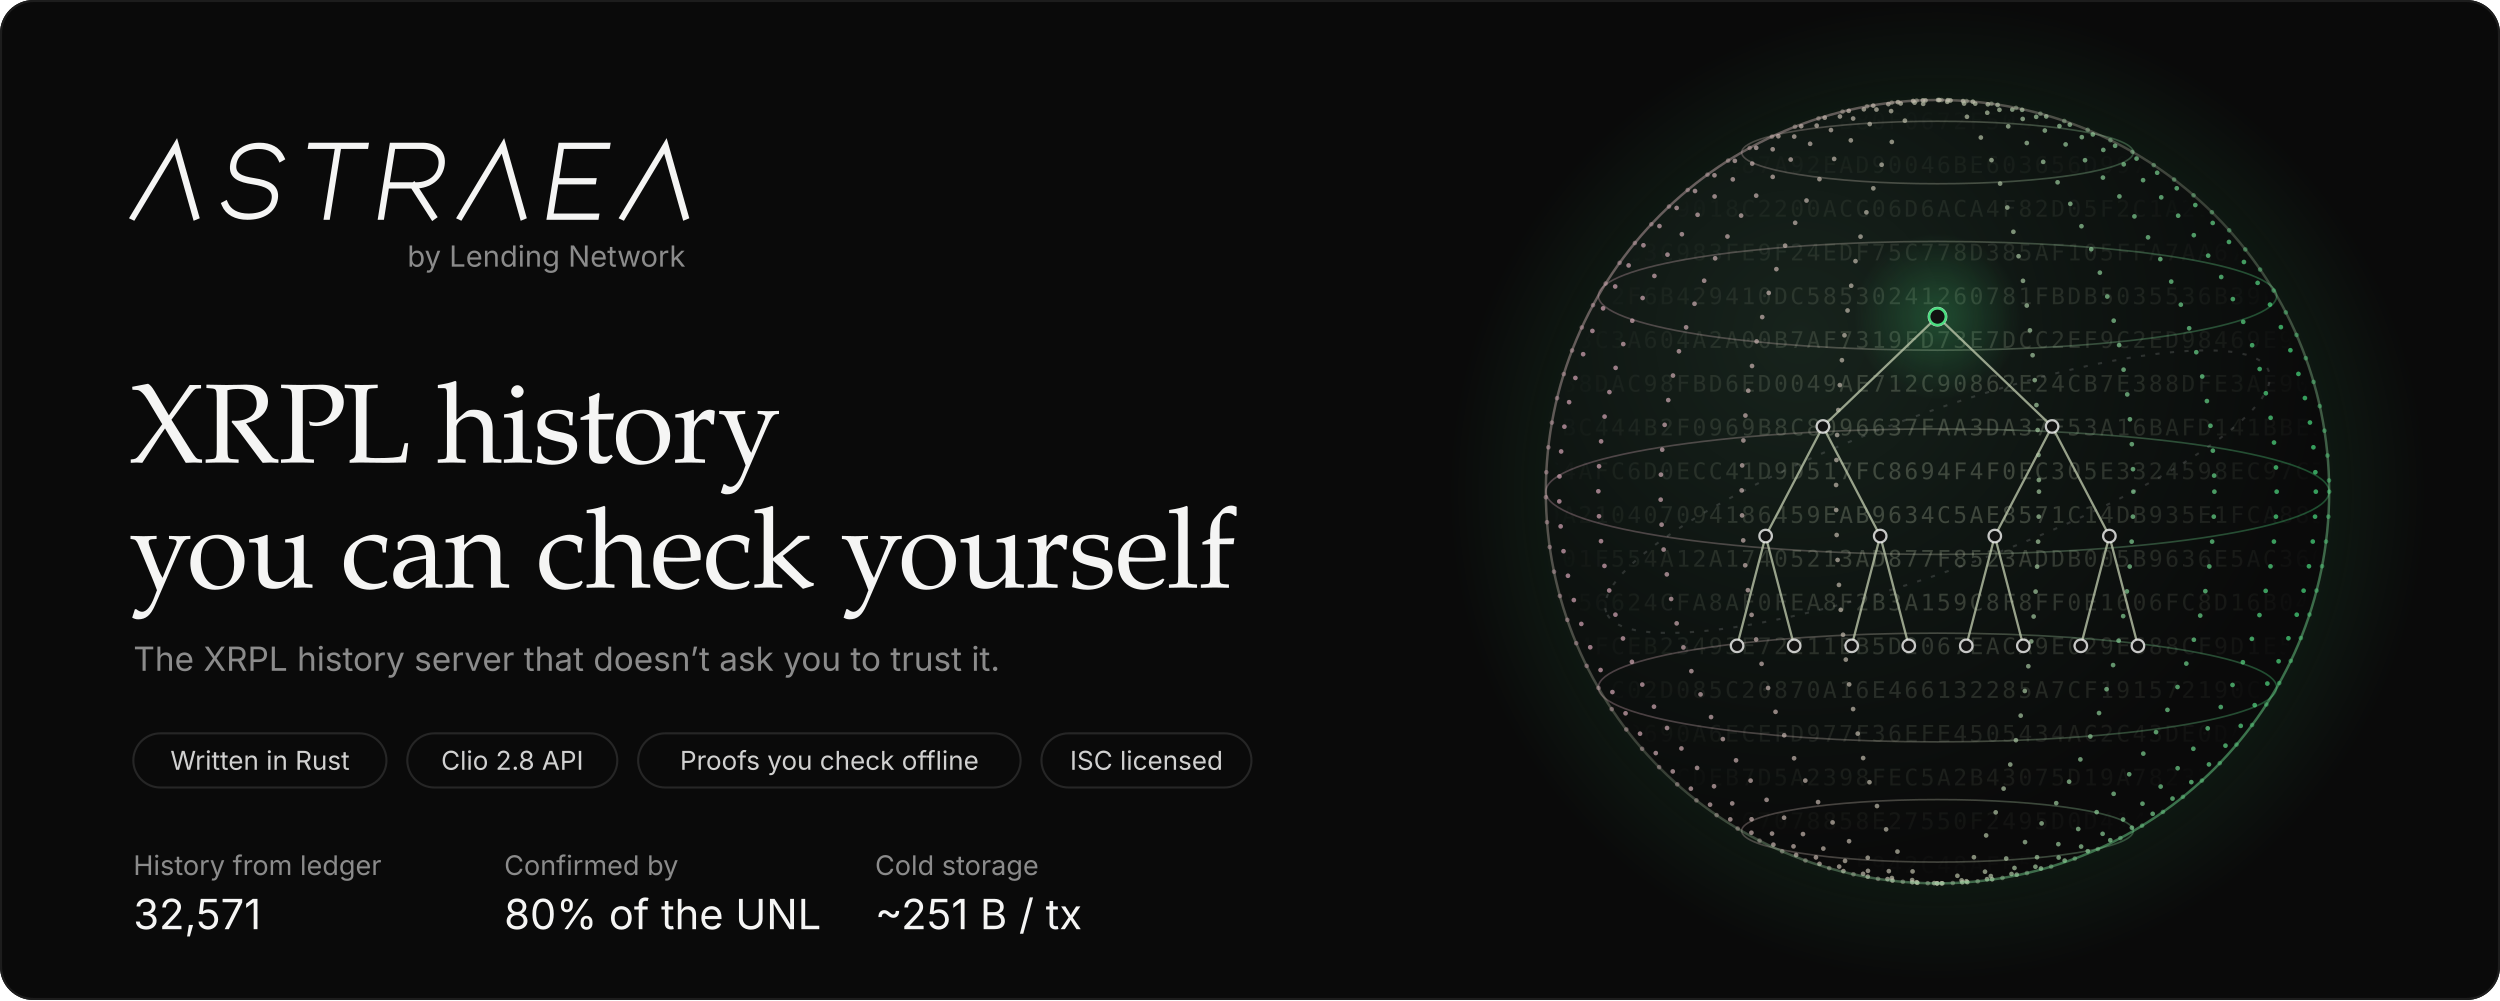
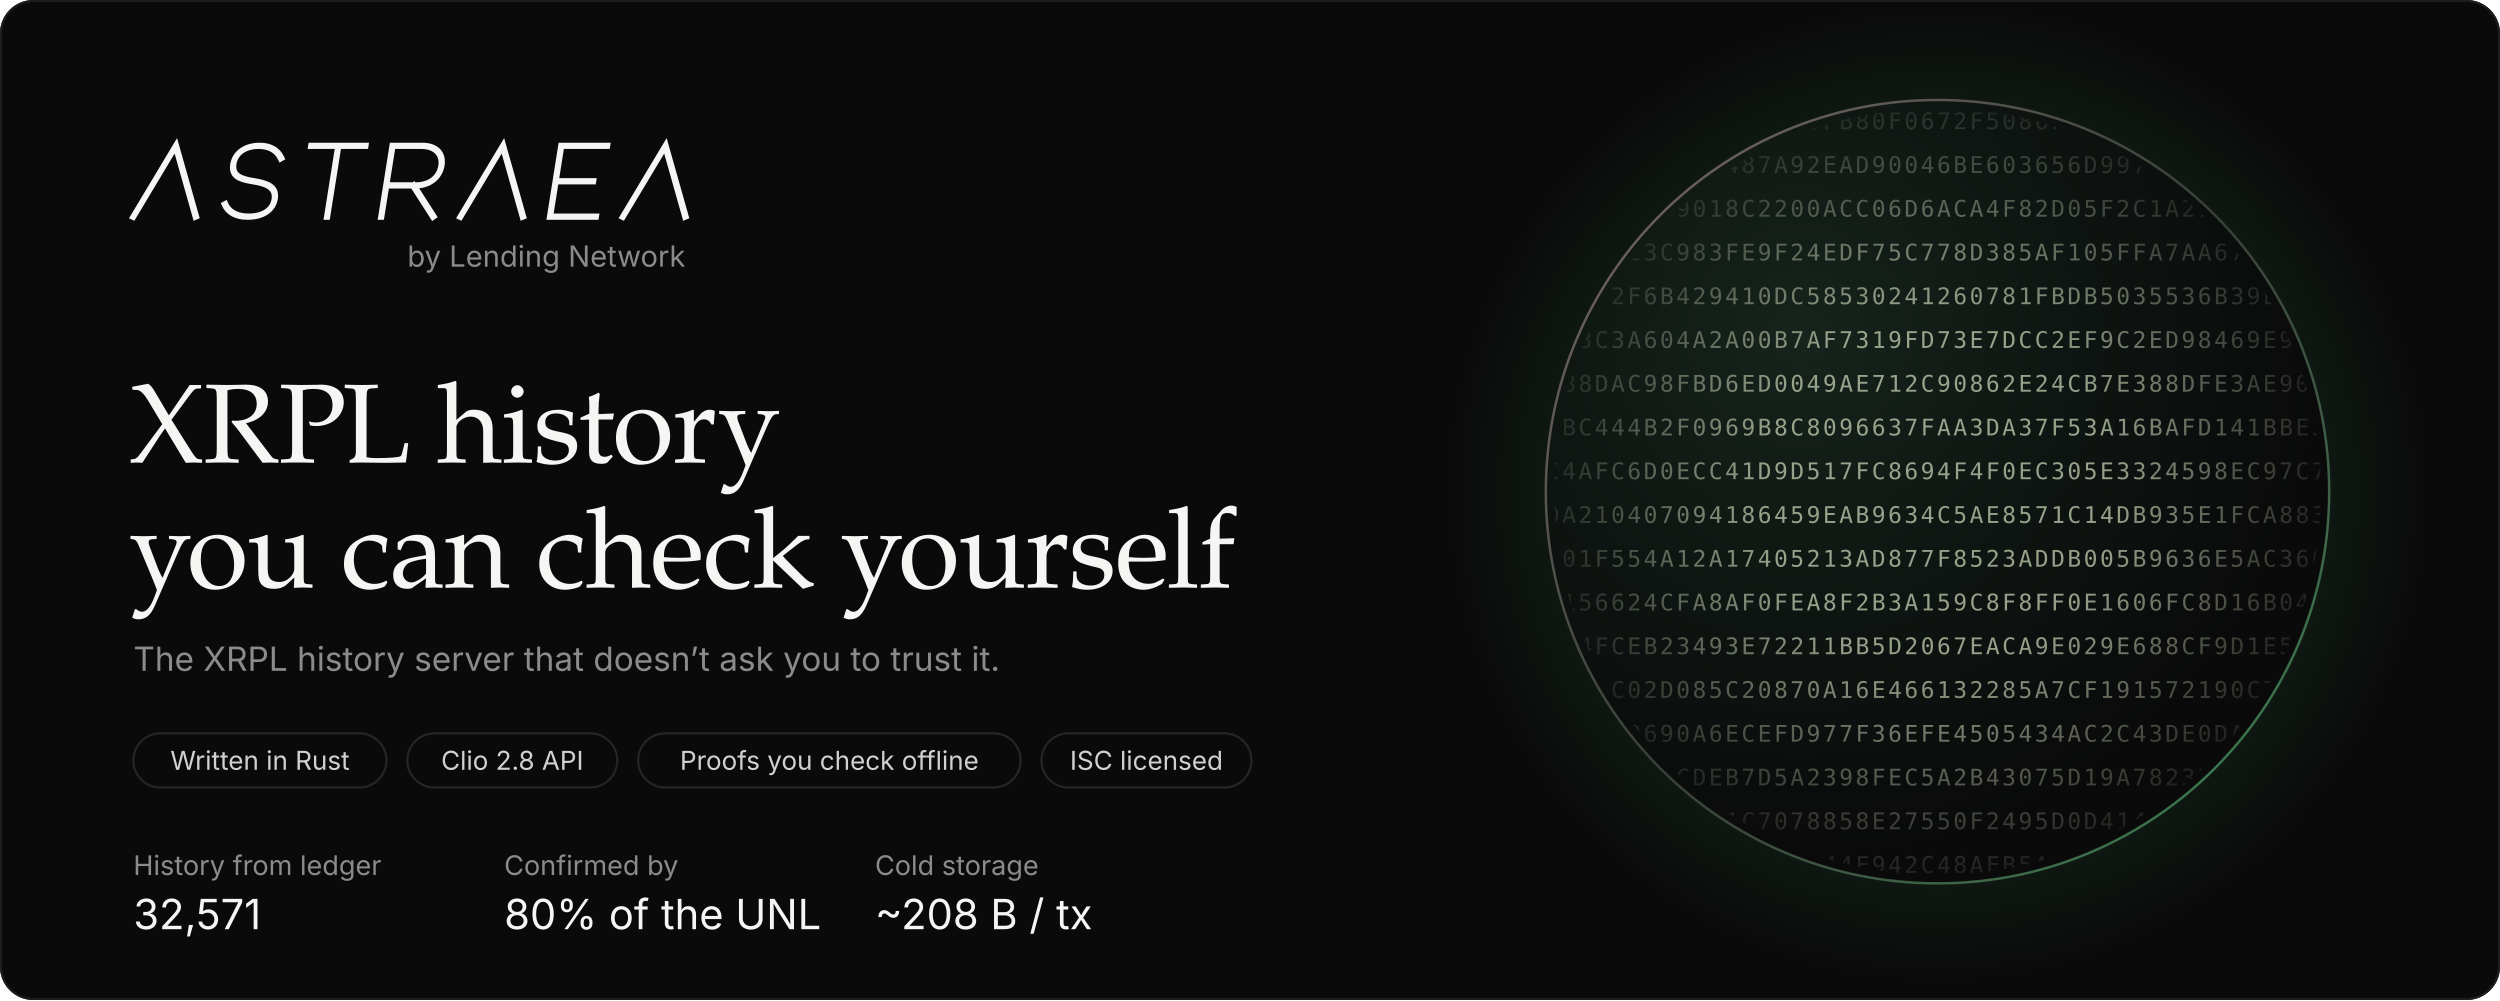
<svg xmlns="http://www.w3.org/2000/svg" viewBox="0 0 1200 480" width="1200" height="480" role="img" aria-labelledby="t d">
  <style>
    .serif { font-family: 'Tiempos Headline','Iowan Old Style','Palatino Linotype',Palatino,Georgia,'Times New Roman',serif; }
    .sans { font-family: Inter,-apple-system,BlinkMacSystemFont,'Segoe UI',Helvetica,Arial,sans-serif; }
    .mono { font-family: ui-monospace,'SF Mono',SFMono-Regular,Menlo,Consolas,monospace; }
    @media (prefers-reduced-motion: reduce) { .m { animation: none !important; } }

-     .grid { fill: none; stroke: url(#globe); stroke-width: .8; opacity: .32; }
-     .dots { stroke-width: 2.2; stroke-linecap: round; stroke-dasharray: 0 12; opacity: .45; animation: crawl 4s linear infinite; }
-     @keyframes crawl { to { stroke-dashoffset: -24; } }
    .hash { font-size: 11px; letter-spacing: 1.2px; fill: #b9c4a8; }
-     .edge { stroke: #b9c4a8; stroke-width: 1.1; opacity: .8; }
  </style>
  <defs>
-     <linearGradient id="globe" gradientUnits="userSpaceOnUse" x1="742" y1="0" x2="1118" y2="0">
-       <stop offset=".05" stop-color="#d8a7b8" />
-       <stop offset=".55" stop-color="#b9c4a8" />
-       <stop offset=".95" stop-color="#4ade80" />
-     </linearGradient>
    <radialGradient id="body" cx="864.2" cy="160.8" r="253.8" gradientUnits="userSpaceOnUse">
      <stop offset="0" stop-color="#17231c" />
      <stop offset=".55" stop-color="#0e1411" />
      <stop offset="1" stop-color="#0a0a0a" />
    </radialGradient>
    <radialGradient id="halo" cx="930" cy="236" r="235.0" gradientUnits="userSpaceOnUse">
      <stop offset=".78" stop-color="#4ade80" stop-opacity=".07" />
      <stop offset="1" stop-color="#4ade80" stop-opacity="0" />
    </radialGradient>
-     <radialGradient id="core" cx="930" cy="152" r="40" gradientUnits="userSpaceOnUse">
-       <stop offset="0" stop-color="#4ade80" stop-opacity=".25" />
-       <stop offset="1" stop-color="#4ade80" stop-opacity="0" />
-     </radialGradient>
    <radialGradient id="fadeHash" cx="930" cy="236" r="188" gradientUnits="userSpaceOnUse">
-       <stop offset=".2" stop-color="#fff" stop-opacity=".55" />
-       <stop offset="1" stop-color="#fff" stop-opacity="0" />
+       <stop offset=".45" stop-color="#fff" stop-opacity="1" />
+       <stop offset="1" stop-color="#fff" stop-opacity=".12" />
    </radialGradient>
    <mask id="inside">
      <circle cx="930" cy="236" r="184" fill="url(#fadeHash)" />
    </mask>
    <linearGradient id="rim" x1="0" y1="0" x2="1" y2="1">
      <stop offset="0" stop-color="#d8a7b8" stop-opacity=".55" />
      <stop offset=".5" stop-color="#b9c4a8" stop-opacity=".25" />
      <stop offset="1" stop-color="#4ade80" stop-opacity=".6" />
    </linearGradient>
  </defs>
  <rect width="1200" height="480" rx="16" fill="#0a0a0a" />
  <rect x=".5" y=".5" width="1199" height="479" rx="15.5" fill="none" stroke="#1d1d1d" />
  <circle cx="930" cy="236" r="235" fill="url(#halo)" />
  <circle cx="930" cy="236" r="188" fill="url(#body)" />
-   <g mask="url(#inside)" opacity=".5">
+   <g mask="url(#inside)" opacity=".8">
    <g>
      <text x="742" y="62" class="mono hash">FBD07C968B3C19256FB80F0672F5086F401029646B7EEC4505C2CFA0A5CF967E</text>
      <text x="742" y="83" class="mono hash">7FCB952D408487A92EAD90046BE603656D9978B6D45EAE04324654F805AABF63</text>
      <text x="742" y="104" class="mono hash">056C475E9018C2200ACC06D6ACA4F82D05F2C1A21B85A129BC9D3CE363022A91</text>
      <text x="742" y="125" class="mono hash">56CD0C3C983FE9F24EDF75C778D385AF105FFA7AA676A942E60274752C91D66C</text>
      <text x="742" y="146" class="mono hash">0FAF2F6B429410DC58530241260781FBDB5035536B39E633E99430309A422BF5</text>
      <text x="742" y="167" class="mono hash">913C3A604A2A00B7AF7319FD73E7DCC2EF9C2ED98469E91FE7441D4AE31B39ED</text>
      <text x="742" y="188" class="mono hash">A88DAC98FBD6ED0049AE712C90862E24CB7E388DFE3AE904292C615D60282678</text>
      <text x="742" y="209" class="mono hash">7BC444B2F0969B8C8096637FAA3DA37F53A16BAFD141BBE3C932AB4AF152BF8B</text>
      <text x="742" y="230" class="mono hash">C4AFC6D0ECC41D9D517FC8694F4F0EC305E3324598EC97C7D47E14F1BE265B56</text>
      <text x="742" y="251" class="mono hash">DA210407094186459EAB9634C5AE8571C14DB935E1FCA883B7CC1FDCD4F72E80</text>
      <text x="742" y="272" class="mono hash">001F554A12A17405213AD877F8523ADDB005B9636E5AC3607FA30A4EF565EAF6</text>
      <text x="742" y="293" class="mono hash">8156624CFA8AF0FEA8F2B3A159C8F8FF0E1606FC8D16B0493AD47395C31AF8D3</text>
      <text x="742" y="314" class="mono hash">ED4FCEB23493E72211BB5D2067EACA9E029E688CF9D1E56C424E995AD6FAE8F4</text>
      <text x="742" y="335" class="mono hash">DC02C02D085C20870A16E466132285A7CF191572190C7D8C3A58A09BED25BC17</text>
      <text x="742" y="356" class="mono hash">558FE2690A6ECEFD977F36EFE4505434AC2C43DE0DAB47841B482A6B03101DB4</text>
      <text x="742" y="377" class="mono hash">42A6C6EBCDEB7D5A2398FEC5A2B43075D19A7823B4F3F0AB0E6CA9F50F955B68</text>
      <text x="742" y="398" class="mono hash">048C21D09D61C7078858E27550F2495D0D414D0A7460EAC80C58F2A946B66D18</text>
      <text x="742" y="419" class="mono hash">F6C783202EF3A71C044F942C48AFB5A0671A14375E521E022382FF030736E473</text>
      <text x="742" y="440" class="mono hash">237507D8958959BB2BADAE54857216EA9EBE8BC4D8039F43AE5B37B160C3C573</text>
      <text x="742" y="461" class="mono hash">5A66B53DF28C886C0B71503802FB5013DDDFD5D49BD99EADC8D6A9D2E46D7E70</text>
      <text x="742" y="482" class="mono hash">01841B9E5D2C111F183B73E7C423FCC8756807B0675AC6FBCCA5217F9861D20C</text>
      <text x="742" y="503" class="mono hash">01D0C12E2BF47501BABC135BAB4C534ABCFED25E6AE43631EB434375AD42032B</text>
      <text x="742" y="524" class="mono hash">F992AB35DFC62B4D02BA7E90A312B13F580BB8E938F05443B8A39B55D3A1CB11</text>
      <text x="742" y="545" class="mono hash">6C7E6C6737695C045974BD6720936B36C8F15505DD98F0420AB6CD5FDDECFF2D</text>
      <text x="742" y="566" class="mono hash">FBD07C968B3C19256FB80F0672F5086F401029646B7EEC4505C2CFA0A5CF967E</text>
      <text x="742" y="587" class="mono hash">7FCB952D408487A92EAD90046BE603656D9978B6D45EAE04324654F805AABF63</text>
      <text x="742" y="608" class="mono hash">056C475E9018C2200ACC06D6ACA4F82D05F2C1A21B85A129BC9D3CE363022A91</text>
      <text x="742" y="629" class="mono hash">56CD0C3C983FE9F24EDF75C778D385AF105FFA7AA676A942E60274752C91D66C</text>
      <text x="742" y="650" class="mono hash">0FAF2F6B429410DC58530241260781FBDB5035536B39E633E99430309A422BF5</text>
      <text x="742" y="671" class="mono hash">913C3A604A2A00B7AF7319FD73E7DCC2EF9C2ED98469E91FE7441D4AE31B39ED</text>
      <text x="742" y="692" class="mono hash">A88DAC98FBD6ED0049AE712C90862E24CB7E388DFE3AE904292C615D60282678</text>
      <text x="742" y="713" class="mono hash">7BC444B2F0969B8C8096637FAA3DA37F53A16BAFD141BBE3C932AB4AF152BF8B</text>
      <text x="742" y="734" class="mono hash">C4AFC6D0ECC41D9D517FC8694F4F0EC305E3324598EC97C7D47E14F1BE265B56</text>
      <text x="742" y="755" class="mono hash">DA210407094186459EAB9634C5AE8571C14DB935E1FCA883B7CC1FDCD4F72E80</text>
      <text x="742" y="776" class="mono hash">001F554A12A17405213AD877F8523ADDB005B9636E5AC3607FA30A4EF565EAF6</text>
      <text x="742" y="797" class="mono hash">8156624CFA8AF0FEA8F2B3A159C8F8FF0E1606FC8D16B0493AD47395C31AF8D3</text>
      <text x="742" y="818" class="mono hash">ED4FCEB23493E72211BB5D2067EACA9E029E688CF9D1E56C424E995AD6FAE8F4</text>
      <text x="742" y="839" class="mono hash">DC02C02D085C20870A16E466132285A7CF191572190C7D8C3A58A09BED25BC17</text>
      <text x="742" y="860" class="mono hash">558FE2690A6ECEFD977F36EFE4505434AC2C43DE0DAB47841B482A6B03101DB4</text>
      <text x="742" y="881" class="mono hash">42A6C6EBCDEB7D5A2398FEC5A2B43075D19A7823B4F3F0AB0E6CA9F50F955B68</text>
      <text x="742" y="902" class="mono hash">048C21D09D61C7078858E27550F2495D0D414D0A7460EAC80C58F2A946B66D18</text>
      <text x="742" y="923" class="mono hash">F6C783202EF3A71C044F942C48AFB5A0671A14375E521E022382FF030736E473</text>
      <text x="742" y="944" class="mono hash">237507D8958959BB2BADAE54857216EA9EBE8BC4D8039F43AE5B37B160C3C573</text>
      <text x="742" y="965" class="mono hash">5A66B53DF28C886C0B71503802FB5013DDDFD5D49BD99EADC8D6A9D2E46D7E70</text>
      <text x="742" y="986" class="mono hash">01841B9E5D2C111F183B73E7C423FCC8756807B0675AC6FBCCA5217F9861D20C</text>
      <text x="742" y="1007" class="mono hash">01D0C12E2BF47501BABC135BAB4C534ABCFED25E6AE43631EB434375AD42032B</text>
      <text x="742" y="1028" class="mono hash">F992AB35DFC62B4D02BA7E90A312B13F580BB8E938F05443B8A39B55D3A1CB11</text>
      <text x="742" y="1049" class="mono hash">6C7E6C6737695C045974BD6720936B36C8F15505DD98F0420AB6CD5FDDECFF2D</text>
      <animateTransform attributeName="transform" type="translate" from="0 0" to="0 -504" dur="60s" repeatCount="indefinite" />
    </g>
  </g>
-   <g>
-     <ellipse cx="930" cy="73.2" rx="94" ry="15" class="grid" />
-     <ellipse cx="930" cy="142" rx="162.8" ry="26.1" class="grid" />
-     <ellipse cx="930" cy="236" rx="188" ry="30.1" class="grid" />
-     <ellipse cx="930" cy="330" rx="162.8" ry="26.1" class="grid" />
-     <ellipse cx="930" cy="398.8" rx="94" ry="15" class="grid" />
-     <ellipse cx="930" cy="236" rx="188" ry="188" class="grid dots m">
-       <animate attributeName="rx" values="188;186.4;181.6;173.7;162.8;149.2;132.9;114.4;94;71.9;48.7;24.5;0;24.5;48.7;71.9;94;114.4;132.9;149.2;162.8;173.7;181.6;186.4;188" dur="40s" begin="0s" repeatCount="indefinite" />
-     </ellipse>
-     <ellipse cx="930" cy="236" rx="181.6" ry="188" class="grid dots m">
-       <animate attributeName="rx" values="188;186.4;181.6;173.7;162.8;149.2;132.9;114.4;94;71.9;48.7;24.5;0;24.5;48.7;71.9;94;114.4;132.9;149.2;162.8;173.7;181.6;186.4;188" dur="40s" begin="-3.3s" repeatCount="indefinite" />
-     </ellipse>
-     <ellipse cx="930" cy="236" rx="162.8" ry="188" class="grid dots m">
-       <animate attributeName="rx" values="188;186.4;181.6;173.7;162.8;149.2;132.9;114.4;94;71.9;48.7;24.5;0;24.5;48.7;71.9;94;114.4;132.9;149.2;162.8;173.7;181.6;186.4;188" dur="40s" begin="-6.7s" repeatCount="indefinite" />
-     </ellipse>
-     <ellipse cx="930" cy="236" rx="132.9" ry="188" class="grid dots m">
-       <animate attributeName="rx" values="188;186.4;181.6;173.7;162.8;149.2;132.9;114.4;94;71.9;48.7;24.5;0;24.5;48.7;71.9;94;114.4;132.9;149.2;162.8;173.7;181.6;186.4;188" dur="40s" begin="-10s" repeatCount="indefinite" />
-     </ellipse>
-     <ellipse cx="930" cy="236" rx="94" ry="188" class="grid dots m">
-       <animate attributeName="rx" values="188;186.4;181.6;173.7;162.8;149.2;132.9;114.4;94;71.9;48.7;24.5;0;24.5;48.7;71.9;94;114.4;132.9;149.2;162.8;173.7;181.6;186.4;188" dur="40s" begin="-13.3s" repeatCount="indefinite" />
-     </ellipse>
-     <ellipse cx="930" cy="236" rx="48.7" ry="188" class="grid dots m">
-       <animate attributeName="rx" values="188;186.4;181.6;173.7;162.8;149.2;132.9;114.4;94;71.9;48.7;24.5;0;24.5;48.7;71.9;94;114.4;132.9;149.2;162.8;173.7;181.6;186.4;188" dur="40s" begin="-16.7s" repeatCount="indefinite" />
-     </ellipse>
-     <ellipse cx="930" cy="236" rx="0" ry="188" class="grid dots m">
-       <animate attributeName="rx" values="188;186.4;181.6;173.7;162.8;149.2;132.9;114.4;94;71.9;48.7;24.5;0;24.5;48.7;71.9;94;114.4;132.9;149.2;162.8;173.7;181.6;186.4;188" dur="40s" begin="-20s" repeatCount="indefinite" />
-     </ellipse>
-     <ellipse cx="930" cy="236" rx="48.7" ry="188" class="grid dots m">
-       <animate attributeName="rx" values="188;186.4;181.6;173.7;162.8;149.2;132.9;114.4;94;71.9;48.7;24.5;0;24.5;48.7;71.9;94;114.4;132.9;149.2;162.8;173.7;181.6;186.4;188" dur="40s" begin="-23.3s" repeatCount="indefinite" />
-     </ellipse>
-     <ellipse cx="930" cy="236" rx="94" ry="188" class="grid dots m">
-       <animate attributeName="rx" values="188;186.4;181.6;173.7;162.8;149.2;132.9;114.4;94;71.9;48.7;24.5;0;24.5;48.7;71.9;94;114.4;132.9;149.2;162.8;173.7;181.6;186.4;188" dur="40s" begin="-26.7s" repeatCount="indefinite" />
-     </ellipse>
-     <ellipse cx="930" cy="236" rx="132.9" ry="188" class="grid dots m">
-       <animate attributeName="rx" values="188;186.4;181.6;173.7;162.8;149.2;132.9;114.4;94;71.9;48.7;24.5;0;24.5;48.7;71.9;94;114.4;132.9;149.2;162.8;173.7;181.6;186.4;188" dur="40s" begin="-30s" repeatCount="indefinite" />
-     </ellipse>
-     <ellipse cx="930" cy="236" rx="162.8" ry="188" class="grid dots m">
-       <animate attributeName="rx" values="188;186.4;181.6;173.7;162.8;149.2;132.9;114.4;94;71.9;48.7;24.5;0;24.5;48.7;71.9;94;114.4;132.9;149.2;162.8;173.7;181.6;186.4;188" dur="40s" begin="-33.3s" repeatCount="indefinite" />
-     </ellipse>
-     <ellipse cx="930" cy="236" rx="181.6" ry="188" class="grid dots m">
-       <animate attributeName="rx" values="188;186.4;181.6;173.7;162.8;149.2;132.9;114.4;94;71.9;48.7;24.5;0;24.5;48.7;71.9;94;114.4;132.9;149.2;162.8;173.7;181.6;186.4;188" dur="40s" begin="-36.7s" repeatCount="indefinite" />
-     </ellipse>
-   </g>
-   <path d="M760.8 236 A169.2 37.6 0 1 1 1099.2 236 A169.2 37.6 0 1 1 760.8 236" transform="rotate(-20 930 236)" fill="none" stroke="#f5f5f4" stroke-opacity=".14" stroke-dasharray="2 5" />
-   <circle cx="930" cy="152" r="40" fill="url(#core)" />
-   <g>
-     <path d="M833.8 310 L847.5 257.3" class="edge" />
-     <path d="M861.2 310 L847.5 257.3" class="edge" />
-     <path d="M888.8 310 L902.5 257.3" class="edge" />
-     <path d="M916.2 310 L902.5 257.3" class="edge" />
-     <path d="M943.8 310 L957.5 257.3" class="edge" />
-     <path d="M971.2 310 L957.5 257.3" class="edge" />
-     <path d="M998.8 310 L1012.5 257.3" class="edge" />
-     <path d="M1026.2 310 L1012.5 257.3" class="edge" />
-     <path d="M847.5 257.3 L875 204.7" class="edge" />
-     <path d="M902.5 257.3 L875 204.7" class="edge" />
-     <path d="M957.5 257.3 L985 204.7" class="edge" />
-     <path d="M1012.5 257.3 L985 204.7" class="edge" />
-     <path d="M875 204.7 L930 152" class="edge" />
-     <path d="M985 204.7 L930 152" class="edge" />
-     <circle cx="833.8" cy="310" r="3" fill="#111111" stroke="#f5f5f4" stroke-opacity=".8" stroke-width="1.1" />
-     <circle cx="861.2" cy="310" r="3" fill="#111111" stroke="#f5f5f4" stroke-opacity=".8" stroke-width="1.1" />
-     <circle cx="888.8" cy="310" r="3" fill="#111111" stroke="#f5f5f4" stroke-opacity=".8" stroke-width="1.1" />
-     <circle cx="916.2" cy="310" r="3" fill="#111111" stroke="#f5f5f4" stroke-opacity=".8" stroke-width="1.1" />
-     <circle cx="943.8" cy="310" r="3" fill="#111111" stroke="#f5f5f4" stroke-opacity=".8" stroke-width="1.1" />
-     <circle cx="971.2" cy="310" r="3" fill="#111111" stroke="#f5f5f4" stroke-opacity=".8" stroke-width="1.1" />
-     <circle cx="998.8" cy="310" r="3" fill="#111111" stroke="#f5f5f4" stroke-opacity=".8" stroke-width="1.1" />
-     <circle cx="1026.2" cy="310" r="3" fill="#111111" stroke="#f5f5f4" stroke-opacity=".8" stroke-width="1.1" />
-     <circle cx="847.5" cy="257.3" r="3" fill="#111111" stroke="#f5f5f4" stroke-opacity=".8" stroke-width="1.1" />
-     <circle cx="902.5" cy="257.3" r="3" fill="#111111" stroke="#f5f5f4" stroke-opacity=".8" stroke-width="1.1" />
-     <circle cx="957.5" cy="257.3" r="3" fill="#111111" stroke="#f5f5f4" stroke-opacity=".8" stroke-width="1.1" />
-     <circle cx="1012.5" cy="257.3" r="3" fill="#111111" stroke="#f5f5f4" stroke-opacity=".8" stroke-width="1.1" />
-     <circle cx="875" cy="204.7" r="3" fill="#111111" stroke="#f5f5f4" stroke-opacity=".8" stroke-width="1.1" />
-     <circle cx="985" cy="204.7" r="3" fill="#111111" stroke="#f5f5f4" stroke-opacity=".8" stroke-width="1.1" />
-     <circle cx="930" cy="152" r="4.2" fill="#111111" stroke="#f5f5f4" stroke-opacity=".8" stroke-width="1.1" />
-   </g>
-   <path d="M861.2 310 L847.5 257.3 L875 204.7 L930 152" fill="none" stroke="#facc15" stroke-width="1.6" opacity="0">
-     <animate attributeName="opacity" values="0;.9;.9;0;0" keyTimes="0;.04;.2;.25;1" dur="9.6s" begin="0s" repeatCount="indefinite" />
-   </path>
-   <circle r="3.2" fill="#facc15" opacity="0">
-     <animateMotion path="M861.2 310 L847.5 257.3 L875 204.7 L930 152" dur="9.6s" begin="0s" repeatCount="indefinite" calcMode="spline" keyPoints="0;1;1" keyTimes="0;.25;1" keySplines=".5 0 .3 1;0 0 1 1" />
-     <animate attributeName="opacity" values="0;1;1;0;0" keyTimes="0;.03;.22;.25;1" dur="9.6s" begin="0s" repeatCount="indefinite" />
-   </circle>
-   <path d="M998.8 310 L1012.5 257.3 L985 204.7 L930 152" fill="none" stroke="#d946ef" stroke-width="1.6" opacity="0">
-     <animate attributeName="opacity" values="0;.9;.9;0;0" keyTimes="0;.04;.2;.25;1" dur="9.6s" begin="2.4s" repeatCount="indefinite" />
-   </path>
-   <circle r="3.2" fill="#d946ef" opacity="0">
-     <animateMotion path="M998.8 310 L1012.5 257.3 L985 204.7 L930 152" dur="9.6s" begin="2.4s" repeatCount="indefinite" calcMode="spline" keyPoints="0;1;1" keyTimes="0;.25;1" keySplines=".5 0 .3 1;0 0 1 1" />
-     <animate attributeName="opacity" values="0;1;1;0;0" keyTimes="0;.03;.22;.25;1" dur="9.6s" begin="2.4s" repeatCount="indefinite" />
-   </circle>
-   <path d="M916.2 310 L902.5 257.3 L875 204.7 L930 152" fill="none" stroke="#3b82f6" stroke-width="1.6" opacity="0">
-     <animate attributeName="opacity" values="0;.9;.9;0;0" keyTimes="0;.04;.2;.25;1" dur="9.6s" begin="4.8s" repeatCount="indefinite" />
-   </path>
-   <circle r="3.2" fill="#3b82f6" opacity="0">
-     <animateMotion path="M916.2 310 L902.5 257.3 L875 204.7 L930 152" dur="9.6s" begin="4.8s" repeatCount="indefinite" calcMode="spline" keyPoints="0;1;1" keyTimes="0;.25;1" keySplines=".5 0 .3 1;0 0 1 1" />
-     <animate attributeName="opacity" values="0;1;1;0;0" keyTimes="0;.03;.22;.25;1" dur="9.6s" begin="4.8s" repeatCount="indefinite" />
-   </circle>
-   <path d="M943.8 310 L957.5 257.3 L985 204.7 L930 152" fill="none" stroke="#fb7185" stroke-width="1.6" opacity="0">
-     <animate attributeName="opacity" values="0;.9;.9;0;0" keyTimes="0;.04;.2;.25;1" dur="9.6s" begin="7.2s" repeatCount="indefinite" />
-   </path>
-   <circle r="3.2" fill="#fb7185" opacity="0">
-     <animateMotion path="M943.8 310 L957.5 257.3 L985 204.7 L930 152" dur="9.6s" begin="7.2s" repeatCount="indefinite" calcMode="spline" keyPoints="0;1;1" keyTimes="0;.25;1" keySplines=".5 0 .3 1;0 0 1 1" />
-     <animate attributeName="opacity" values="0;1;1;0;0" keyTimes="0;.03;.22;.25;1" dur="9.6s" begin="7.2s" repeatCount="indefinite" />
-   </circle>
-   <circle cx="930" cy="152" r="4" fill="none" stroke="#4ade80" stroke-width="1.2">
-     <animate attributeName="r" values="4;22" dur="2.4s" begin="2.4s" repeatCount="indefinite" />
-     <animate attributeName="opacity" values=".9;0" dur="2.4s" begin="2.4s" repeatCount="indefinite" />
-   </circle>
-   <g transform="rotate(-20 930 236)">
-     <g>
-       <rect x="-6.5" y="-6.5" width="13" height="13" rx="2.5" fill="#111111" stroke="#f5f5f4" stroke-opacity=".6" stroke-width="1" />
-       <rect x="-2.5" y="-2.5" width="5" height="5" rx="1" fill="#22c55e" />
-       <animateMotion path="M760.8 236 A169.2 37.6 0 1 1 1099.2 236 A169.2 37.6 0 1 1 760.8 236" dur="28s" begin="0s" repeatCount="indefinite" />
-     </g>
-     <g>
-       <rect x="-6.5" y="-6.5" width="13" height="13" rx="2.5" fill="#111111" stroke="#f5f5f4" stroke-opacity=".6" stroke-width="1" />
-       <rect x="-2.5" y="-2.5" width="5" height="5" rx="1" fill="#facc15" />
-       <animateMotion path="M760.8 236 A169.2 37.6 0 1 1 1099.2 236 A169.2 37.6 0 1 1 760.8 236" dur="28s" begin="-3.5s" repeatCount="indefinite" />
-     </g>
-     <g>
-       <rect x="-6.5" y="-6.5" width="13" height="13" rx="2.5" fill="#111111" stroke="#f5f5f4" stroke-opacity=".6" stroke-width="1" />
-       <rect x="-2.5" y="-2.5" width="5" height="5" rx="1" fill="#3b82f6" />
-       <animateMotion path="M760.8 236 A169.2 37.6 0 1 1 1099.2 236 A169.2 37.6 0 1 1 760.8 236" dur="28s" begin="-7s" repeatCount="indefinite" />
-     </g>
-     <g>
-       <rect x="-6.5" y="-6.5" width="13" height="13" rx="2.5" fill="#111111" stroke="#f5f5f4" stroke-opacity=".6" stroke-width="1" />
-       <rect x="-2.5" y="-2.5" width="5" height="5" rx="1" fill="#d946ef" />
-       <animateMotion path="M760.8 236 A169.2 37.6 0 1 1 1099.2 236 A169.2 37.6 0 1 1 760.8 236" dur="28s" begin="-10.5s" repeatCount="indefinite" />
-     </g>
-     <g>
-       <rect x="-6.5" y="-6.5" width="13" height="13" rx="2.5" fill="#111111" stroke="#f5f5f4" stroke-opacity=".6" stroke-width="1" />
-       <rect x="-2.5" y="-2.5" width="5" height="5" rx="1" fill="#fb7185" />
-       <animateMotion path="M760.8 236 A169.2 37.6 0 1 1 1099.2 236 A169.2 37.6 0 1 1 760.8 236" dur="28s" begin="-14s" repeatCount="indefinite" />
-     </g>
-     <g>
-       <rect x="-6.5" y="-6.5" width="13" height="13" rx="2.5" fill="#111111" stroke="#f5f5f4" stroke-opacity=".6" stroke-width="1" />
-       <rect x="-2.5" y="-2.5" width="5" height="5" rx="1" fill="#8b5cf6" />
-       <animateMotion path="M760.8 236 A169.2 37.6 0 1 1 1099.2 236 A169.2 37.6 0 1 1 760.8 236" dur="28s" begin="-17.5s" repeatCount="indefinite" />
-     </g>
-     <g>
-       <rect x="-6.5" y="-6.5" width="13" height="13" rx="2.5" fill="#111111" stroke="#f5f5f4" stroke-opacity=".6" stroke-width="1" />
-       <rect x="-2.5" y="-2.5" width="5" height="5" rx="1" fill="#22c55e" />
-       <animateMotion path="M760.8 236 A169.2 37.6 0 1 1 1099.2 236 A169.2 37.6 0 1 1 760.8 236" dur="28s" begin="-21s" repeatCount="indefinite" />
-     </g>
-     <g>
-       <rect x="-6.5" y="-6.5" width="13" height="13" rx="2.5" fill="#111111" stroke="#f5f5f4" stroke-opacity=".6" stroke-width="1" />
-       <rect x="-2.5" y="-2.5" width="5" height="5" rx="1" fill="#3b82f6" />
-       <animateMotion path="M760.8 236 A169.2 37.6 0 1 1 1099.2 236 A169.2 37.6 0 1 1 760.8 236" dur="28s" begin="-24.5s" repeatCount="indefinite" />
-     </g>
-   </g>
  <circle cx="930" cy="236" r="188" fill="none" stroke="url(#rim)" stroke-width="1.2" />
  <g transform="translate(69.4 70) skewX(-9) scale(1)" fill="none" stroke="#f5f5f4" stroke-width="3" stroke-linejoin="miter" stroke-linecap="square">
    <path transform="translate(0 0)" d="M0 34 L15 0 L30 34" />
    <path transform="translate(43 0)" d="M23.5 6 C21 2 17 0 12 0 C5.5 0 1 3.2 1 8.8 C1 14.5 5.5 16 12 17 C18.5 18 23.5 19.8 23.5 25.5 C23.5 31 19 34 12 34 C6.5 34 2.2 31.8 0 28" />
    <path transform="translate(80 0)" d="M0 0 H26 M13 0 V34" />
    <path transform="translate(119 0)" d="M0 34 V0 H14 C21 0 25 4 25 9.5 C25 15 21 19 14 19 H0 M13 19 L25 34" />
    <path transform="translate(157 0)" d="M0 34 L15 0 L30 34" />
    <path transform="translate(200 0)" d="M22 0 H0 V34 H22 M0 17 H18" />
    <path transform="translate(235 0)" d="M0 34 L15 0 L30 34" />
  </g>
  <text x="329" y="128" text-anchor="end" class="sans" font-size="14" fill="#8b8b8b">by Lending Network</text>
  <text x="62" y="222" class="serif" font-size="54" fill="#f5f5f4" letter-spacing="-.5">XRPL history</text>
  <text x="62" y="282" class="serif" font-size="54" fill="#f5f5f4" letter-spacing="-.5">you can check yourself</text>
  <text x="64" y="322" class="sans" font-size="16" fill="#8b8b8b">The XRPL history server that doesn’t ask you to trust it.</text>
  <rect x="64" y="352" width="121.5" height="26" rx="13" fill="none" stroke="#262626" />
  <text x="124.8" y="369.5" text-anchor="middle" class="sans" font-size="12.5" fill="#f5f5f4" opacity=".85">Written in Rust</text>
  <rect x="195.5" y="352" width="100.8" height="26" rx="13" fill="none" stroke="#262626" />
  <text x="245.9" y="369.5" text-anchor="middle" class="sans" font-size="12.5" fill="#f5f5f4" opacity=".85">Clio 2.8 API</text>
  <rect x="306.3" y="352" width="183.6" height="26" rx="13" fill="none" stroke="#262626" />
  <text x="398.1" y="369.5" text-anchor="middle" class="sans" font-size="12.5" fill="#f5f5f4" opacity=".85">Proofs you check offline</text>
  <rect x="499.9" y="352" width="100.8" height="26" rx="13" fill="none" stroke="#262626" />
  <text x="550.3" y="369.5" text-anchor="middle" class="sans" font-size="12.5" fill="#f5f5f4" opacity=".85">ISC licensed</text>
  <text x="64" y="420" class="sans" font-size="13" fill="#8b8b8b">History from ledger</text>
  <text x="64" y="446" class="sans" font-size="20" fill="#f5f5f4">32,571</text>
  <text x="242" y="420" class="sans" font-size="13" fill="#8b8b8b">Confirmed by</text>
  <text x="242" y="446" class="sans" font-size="20" fill="#f5f5f4">80% of the UNL</text>
  <text x="420" y="420" class="sans" font-size="13" fill="#8b8b8b">Cold storage</text>
-   <text x="420" y="446" class="sans" font-size="20" fill="#f5f5f4">~251 B / tx</text>
+   <text x="420" y="446" class="sans" font-size="20" fill="#f5f5f4">~208 B / tx</text>
</svg>
